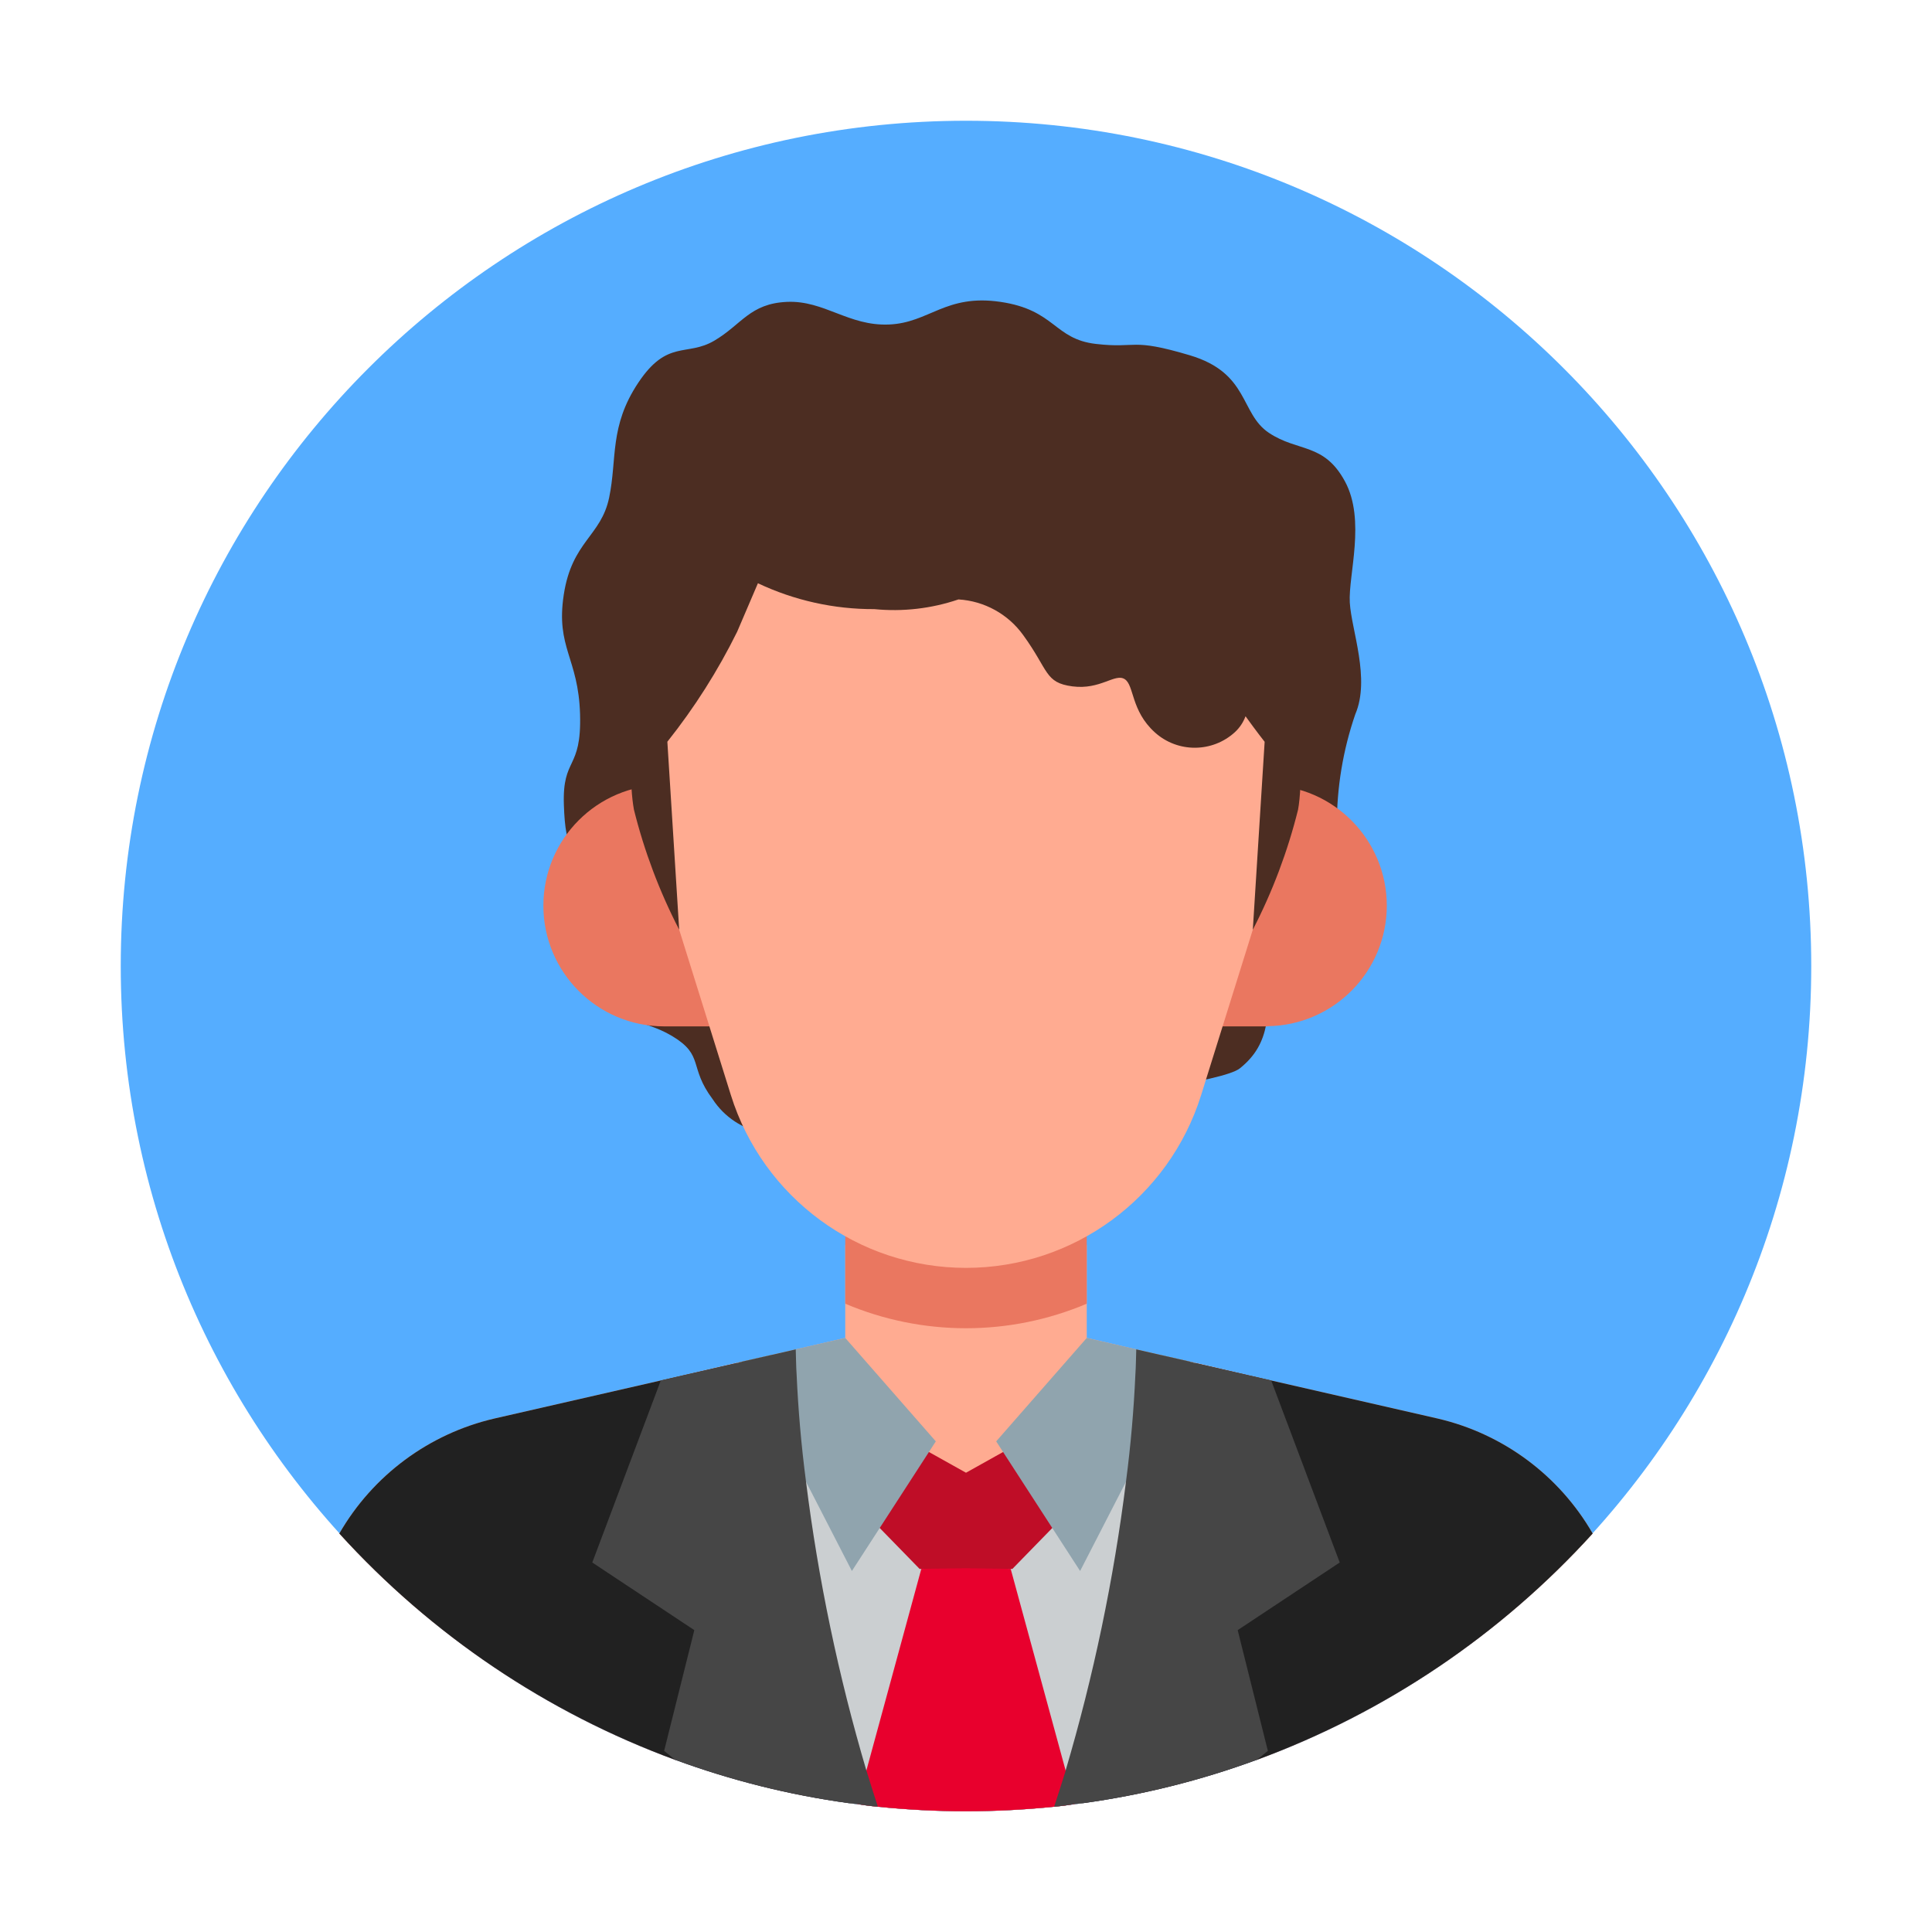
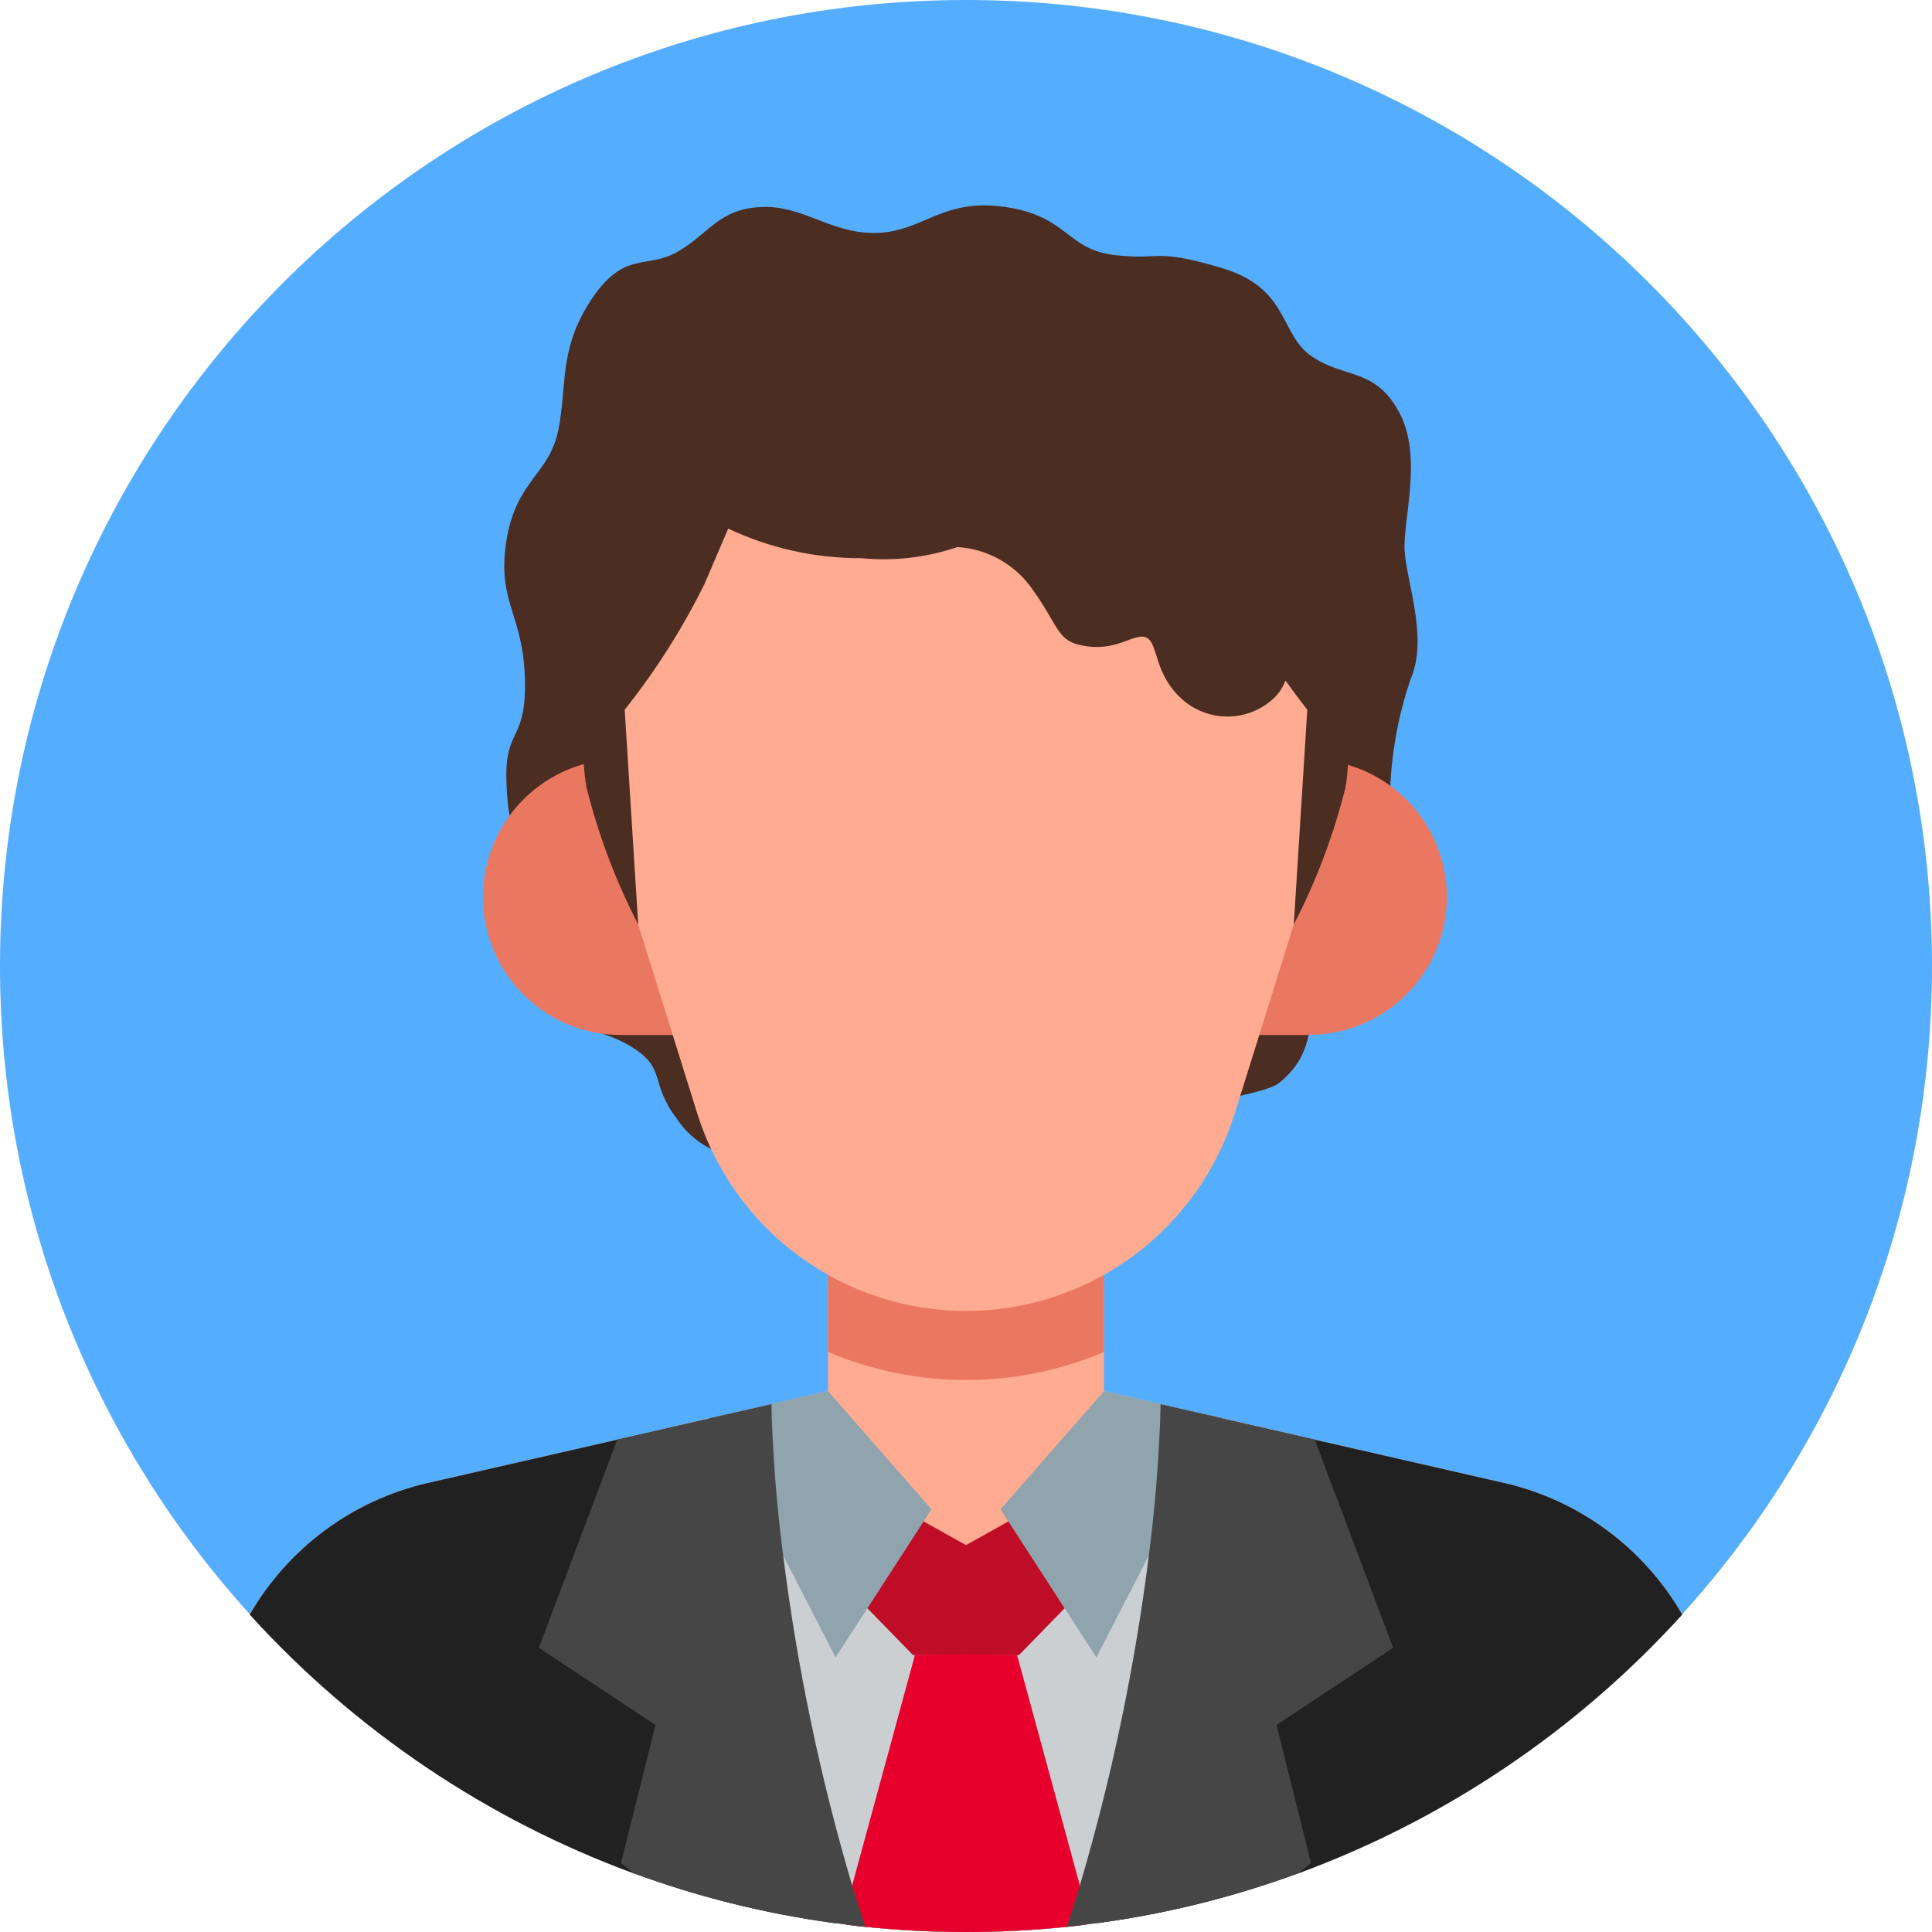
- <svg xmlns="http://www.w3.org/2000/svg" viewBox="0 0 64 64" id="businessman">
-   <circle cx="32" cy="32" r="28" fill="#55adff" />
-   <g>
-     <path fill="#4c2d22" d="M25.321,37.536a2.556,2.556,0,0,1-1.714-1.125c-.803-1.071-.268-1.446-1.339-2.089s-1.607-.161-1.982-2.036.214-1.875-.536-3-1.018-1.018-1.071-2.625.589-1.125.536-3-.81-2.196-.539-3.964,1.235-1.929,1.503-3.214,0-2.357.964-3.804,1.607-.857,2.518-1.393S24.839,10.054,26.071,10s2.036.804,3.375.75,1.875-1.018,3.696-.75,1.768,1.232,3.161,1.393,1.125-.214,3.107.375,1.661,1.929,2.625,2.571,1.821.321,2.518,1.607.107,3.107.161,4.018.686,2.518.182,3.696a11.226,11.226,0,0,0-.611,3.696c-.161,1.661-2.089,3.268-2.196,4.714s.054,2.464-1.018,3.321S25.321,37.536,25.321,37.536Z" />
-     <path fill="#ffab91" d="M52.76,50.8a28.19,28.19,0,0,1-11.13,7.5h-.01a27.471,27.471,0,0,1-5.73,1.43,2.85,2.85,0,0,1-.29.03c-.22.04-.45.07-.68.09a28.496,28.496,0,0,1-5.84,0c-.23-.02-.46-.05-.68-.09a2.85,2.85,0,0,1-.29-.03,27.471,27.471,0,0,1-5.73-1.43h-.01a28.19,28.19,0,0,1-11.13-7.5,8.025,8.025,0,0,1,5.14-3.81l5.51-1.26,2.53-.59.23-.05.88-.2.83-.19L28,44.32V41.24h8v3.08l1.64.38.83.19.88.2.23.05,2.53.59,5.51,1.26A8.025,8.025,0,0,1,52.76,50.8Z" />
-     <path fill="#212121" d="M52.76,50.8a28.19,28.19,0,0,1-11.13,7.5h-.01a27.471,27.471,0,0,1-5.73,1.43,2.85,2.85,0,0,1-.29.03c-.22.04-.45.07-.68.09a28.496,28.496,0,0,1-5.84,0c-.23-.02-.46-.05-.68-.09a2.85,2.85,0,0,1-.29-.03,27.471,27.471,0,0,1-5.73-1.43h-.01a28.19,28.19,0,0,1-11.13-7.5,8.025,8.025,0,0,1,5.14-3.81l5.51-1.26,2.53-.58v-.01l.23-.05.88-.2.86.66,3.46,2.68.56.43L32,49.89l1.59-1.23.56-.43,3.46-2.68.86-.66.88.2.23.05v.01l2.53.58,5.51,1.26A8.025,8.025,0,0,1,52.76,50.8Z" />
-     <path fill="#cbcfd1" d="M39.58,45.14v.01a37.494,37.494,0,0,1-1.28,8.56,33.163,33.163,0,0,1-2.41,6.02,2.85,2.85,0,0,1-.29.03c-.22.04-.45.07-.68.09a28.496,28.496,0,0,1-5.84,0c-.23-.02-.46-.05-.68-.09a2.85,2.85,0,0,1-.29-.03,33.163,33.163,0,0,1-2.41-6.02,37.494,37.494,0,0,1-1.28-8.56v-.01l.23-.05.88-.2.86.66,3.46,2.68.56.43L32,49.89l1.59-1.23.56-.43,3.46-2.68.86-.66.88.2Z" />
-     <polygon fill="#bf0d27" points="33.75 47.808 32 48.786 30.25 47.808 28.362 49.817 30.464 51.973 32 51.973 33.536 51.973 35.638 49.817 33.75 47.808" />
-     <path fill="#e8002d" d="M35.6,59.76c-.22.04-.45.07-.68.09a28.496,28.496,0,0,1-5.84,0c-.23-.02-.46-.05-.68-.09l.3-1.11,1.82-6.68L32,51.95l1.48.02,1.82,6.68v.01Z" />
-     <path fill="#ea7760" d="M45.94 30A4.001 4.001 0 0 0 42 26.006V26H40v8h2v-.006A4.001 4.001 0 0 0 45.94 30zM22 26a4 4 0 0 0 0 8h2V26zM36 43.187V38.243H28v4.944a10.248 10.248 0 0 0 8 0z" />
-     <path fill="#ffab91" d="M21,26c0-6.075,1-11,11-11h0c10,0,11,4.925,11,11L39.79,36.273A8.161,8.161,0,0,1,32,42h0a8.161,8.161,0,0,1-7.79-5.727Z" />
-     <path fill="#4c2d22" d="M42.464,17.821s-3.112-6.857-15.482-4.714c-3.108.538-5.196,4.286-5.518,6.321S20.696,25.161,21,26.821a18.29,18.29,0,0,0,1.499,3.976l-.392-6.226a20.236,20.236,0,0,0,2.312-3.643l.688-1.607a8.939,8.939,0,0,0,3.857.857,6.633,6.633,0,0,0,2.786-.321,2.851,2.851,0,0,1,2.143,1.179c.857,1.179.71,1.58,1.634,1.701s1.406-.442,1.728-.241.201,1.045,1.004,1.768a1.972,1.972,0,0,0,2.652-.013,1.368,1.368,0,0,0,.349-.524c.362.504.633.846.633.846l-.392,6.226A18.29,18.29,0,0,0,43,26.821C43.304,25.161,42.786,19.857,42.464,17.821Z" />
-     <polygon fill="#90a4ae" points="28.22 52.041 31 47.747 28 44.321 24.647 45.092 28.22 52.041" />
-     <polygon fill="#90a4ae" points="39.353 45.092 36 44.321 33 47.747 35.78 52.041 39.353 45.092" />
-     <path fill="#464646" d="M29.08 59.85c-.23-.02-.46-.05-.68-.09a2.85 2.85 0 0 1-.29-.03 27.471 27.471 0 0 1-5.73-1.43h-.01L22 58l1-4-3.38-2.24 2.27-6.03 2.53-.58.23-.06.88-.2.83-.19c.01.28.01.56.03.85.05 1.12.15 2.31.31 3.53a59.995 59.995 0 0 0 2 9.57C28.83 59.06 28.95 59.46 29.08 59.85zM41 54l1 4-.37.3h-.01a27.471 27.471 0 0 1-5.73 1.43 2.85 2.85 0 0 1-.29.03c-.22.04-.45.07-.68.09.13-.39.25-.78.38-1.19v-.01a59.995 59.995 0 0 0 2-9.57c.16-1.22.26-2.41.31-3.53.02-.29.02-.57.03-.85l.83.19.88.2.23.06 2.53.58 2.27 6.03z" />
-   </g>
+ <svg xmlns="http://www.w3.org/2000/svg" width="56" height="56" viewBox="0 0 56 56" fill="none">
+   <path d="M28 56C43.464 56 56 43.464 56 28C56 12.536 43.464 0 28 0C12.536 0 0 12.536 0 28C0 43.464 12.536 56 28 56Z" fill="#55ADFF" />
+   <path d="M21.321 33.536C20.974 33.477 20.642 33.346 20.346 33.153C20.052 32.959 19.8 32.706 19.607 32.411C18.804 31.339 19.339 30.964 18.268 30.321C17.197 29.678 16.661 30.161 16.286 28.286C15.911 26.411 16.5 26.411 15.75 25.286C15 24.161 14.732 24.268 14.679 22.661C14.625 21.053 15.268 21.536 15.214 19.661C15.161 17.786 14.404 17.464 14.675 15.696C14.947 13.928 15.911 13.768 16.179 12.482C16.447 11.196 16.179 10.125 17.143 8.679C18.107 7.232 18.75 7.821 19.661 7.286C20.571 6.75 20.839 6.054 22.071 6C23.303 5.946 24.107 6.804 25.446 6.75C26.786 6.696 27.321 5.732 29.143 6C30.964 6.268 30.911 7.232 32.304 7.393C33.697 7.554 33.429 7.179 35.411 7.768C37.393 8.357 37.071 9.696 38.036 10.339C39 10.982 39.857 10.661 40.554 11.946C41.25 13.232 40.661 15.054 40.714 15.964C40.768 16.875 41.4 18.482 40.896 19.661C40.487 20.85 40.281 22.099 40.286 23.357C40.125 25.018 38.196 26.625 38.089 28.071C37.982 29.518 38.143 30.536 37.071 31.393C36 32.25 21.321 33.536 21.321 33.536Z" fill="#4C2D22" />
+   <path d="M48.76 46.8C45.708 50.16 41.89 52.733 37.63 54.3H37.62C35.767 54.981 33.846 55.461 31.89 55.73C31.794 55.745 31.697 55.755 31.6 55.76C31.38 55.8 31.15 55.83 30.92 55.85C28.979 56.05 27.021 56.05 25.08 55.85C24.85 55.83 24.62 55.8 24.4 55.76C24.303 55.755 24.206 55.745 24.11 55.73C22.154 55.461 20.233 54.981 18.38 54.3H18.37C14.11 52.733 10.292 50.16 7.24 46.8C7.79 45.846 8.53 45.016 9.414 44.361C10.298 43.705 11.308 43.239 12.38 42.99L17.89 41.73L20.42 41.14L20.65 41.09L21.53 40.89L22.36 40.7L24 40.32V37.24H32V40.32L33.64 40.7L34.47 40.89L35.35 41.09L35.58 41.14L38.11 41.73L43.62 42.99C44.692 43.239 45.702 43.705 46.586 44.361C47.47 45.016 48.21 45.846 48.76 46.8Z" fill="#FFAB91" />
+   <path d="M48.76 46.8C45.708 50.16 41.89 52.733 37.63 54.3H37.62C35.767 54.981 33.846 55.461 31.89 55.73C31.794 55.745 31.697 55.755 31.6 55.76C31.38 55.8 31.15 55.83 30.92 55.85C28.979 56.05 27.021 56.05 25.08 55.85C24.85 55.83 24.62 55.8 24.4 55.76C24.303 55.755 24.206 55.745 24.11 55.73C22.154 55.461 20.233 54.981 18.38 54.3H18.37C14.11 52.733 10.292 50.16 7.24 46.8C7.79 45.846 8.53 45.016 9.414 44.361C10.298 43.705 11.308 43.239 12.38 42.99L17.89 41.73L20.42 41.15V41.14L20.65 41.09L21.53 40.89L22.39 41.55L25.85 44.23L26.41 44.66L28 45.89L29.59 44.66L30.15 44.23L33.61 41.55L34.47 40.89L35.35 41.09L35.58 41.14V41.15L38.11 41.73L43.62 42.99C44.692 43.239 45.702 43.705 46.586 44.361C47.47 45.016 48.21 45.846 48.76 46.8Z" fill="#212121" />
+   <path d="M35.58 41.14V41.15C35.485 44.043 35.056 46.916 34.3 49.71C33.695 51.791 32.888 53.807 31.89 55.73C31.794 55.745 31.697 55.755 31.6 55.76C31.38 55.8 31.15 55.83 30.92 55.85C28.979 56.05 27.022 56.05 25.08 55.85C24.85 55.83 24.62 55.8 24.4 55.76C24.303 55.755 24.206 55.745 24.11 55.73C23.112 53.807 22.305 51.791 21.7 49.71C20.944 46.916 20.515 44.043 20.42 41.15V41.14L20.65 41.09L21.53 40.89L22.39 41.55L25.85 44.23L26.41 44.66L28 45.89L29.59 44.66L30.15 44.23L33.61 41.55L34.47 40.89L35.35 41.09L35.58 41.14Z" fill="#CBCFD1" />
+   <path d="M29.75 43.808L28 44.786L26.25 43.808L24.362 45.817L26.464 47.973H28H29.536L31.638 45.817L29.75 43.808Z" fill="#BF0D27" />
+   <path d="M31.6 55.76C31.38 55.8 31.15 55.83 30.92 55.85C28.979 56.05 27.022 56.05 25.08 55.85C24.85 55.83 24.62 55.8 24.4 55.76L24.7 54.65L26.52 47.97L28 47.95L29.48 47.97L31.3 54.65V54.66L31.6 55.76Z" fill="#E8002D" />
+   <path d="M41.94 26C41.938 24.951 41.524 23.944 40.787 23.197C40.05 22.45 39.049 22.022 38 22.006V22H36V30H38V29.994C39.049 29.978 40.05 29.55 40.787 28.803C41.524 28.056 41.938 27.049 41.94 26ZM18 22C16.939 22 15.922 22.421 15.172 23.172C14.421 23.922 14 24.939 14 26C14 27.061 14.421 28.078 15.172 28.828C15.922 29.579 16.939 30 18 30H20V22H18ZM32 39.187V34.243H24V39.187C25.265 39.724 26.626 40 28 40C29.374 40 30.735 39.724 32 39.187Z" fill="#EA7760" />
+   <path d="M17 22C17 15.925 18 11 28 11C38 11 39 15.925 39 22L35.79 32.273C35.271 33.933 34.236 35.384 32.834 36.414C31.433 37.444 29.739 38 28 38C26.261 38 24.567 37.444 23.166 36.414C21.764 35.384 20.729 33.933 20.21 32.273L17 22Z" fill="#FFAB91" />
+   <path d="M38.464 13.822C38.464 13.822 35.353 6.964 22.982 9.107C19.875 9.645 17.786 13.393 17.464 15.429C17.143 17.464 16.696 21.161 17 22.822C17.344 24.2 17.847 25.535 18.499 26.797L18.107 20.572C19.005 19.443 19.78 18.222 20.419 16.929L21.107 15.322C22.313 15.891 23.631 16.184 24.964 16.179C25.905 16.271 26.855 16.162 27.75 15.857C28.172 15.882 28.584 16.001 28.954 16.205C29.325 16.409 29.646 16.693 29.893 17.036C30.75 18.214 30.603 18.616 31.527 18.737C32.451 18.858 32.933 18.295 33.255 18.496C33.576 18.697 33.455 19.54 34.259 20.264C34.623 20.591 35.097 20.771 35.587 20.769C36.078 20.767 36.55 20.581 36.911 20.25C37.066 20.105 37.186 19.925 37.26 19.726C37.622 20.23 37.893 20.572 37.893 20.572L37.501 26.797C38.153 25.535 38.657 24.2 39 22.822C39.304 21.161 38.786 15.857 38.464 13.822Z" fill="#4C2D22" />
+   <path d="M24.22 48.041L27 43.747L24 40.321L20.647 41.092L24.22 48.041Z" fill="#90A4AE" />
+   <path d="M35.353 41.092L32 40.321L29 43.747L31.78 48.041L35.353 41.092Z" fill="#90A4AE" />
+   <path d="M25.08 55.85C24.85 55.83 24.62 55.8 24.4 55.76C24.303 55.755 24.206 55.745 24.11 55.73C22.154 55.461 20.233 54.981 18.38 54.3H18.37L18 54L19 50L15.62 47.76L17.89 41.73L20.42 41.15L20.65 41.09L21.53 40.89L22.36 40.7C22.37 40.98 22.37 41.26 22.39 41.55C22.44 42.67 22.54 43.86 22.7 45.08C23.105 48.319 23.774 51.52 24.7 54.65C24.83 55.06 24.95 55.46 25.08 55.85ZM37 50L38 54L37.63 54.3H37.62C35.767 54.981 33.846 55.461 31.89 55.73C31.794 55.745 31.697 55.755 31.6 55.76C31.38 55.8 31.15 55.83 30.92 55.85C31.05 55.46 31.17 55.07 31.3 54.66V54.65C32.226 51.52 32.895 48.319 33.3 45.08C33.46 43.86 33.56 42.67 33.61 41.55C33.63 41.26 33.63 40.98 33.64 40.7L34.47 40.89L35.35 41.09L35.58 41.15L38.11 41.73L40.38 47.76L37 50Z" fill="#464646" />
</svg>
